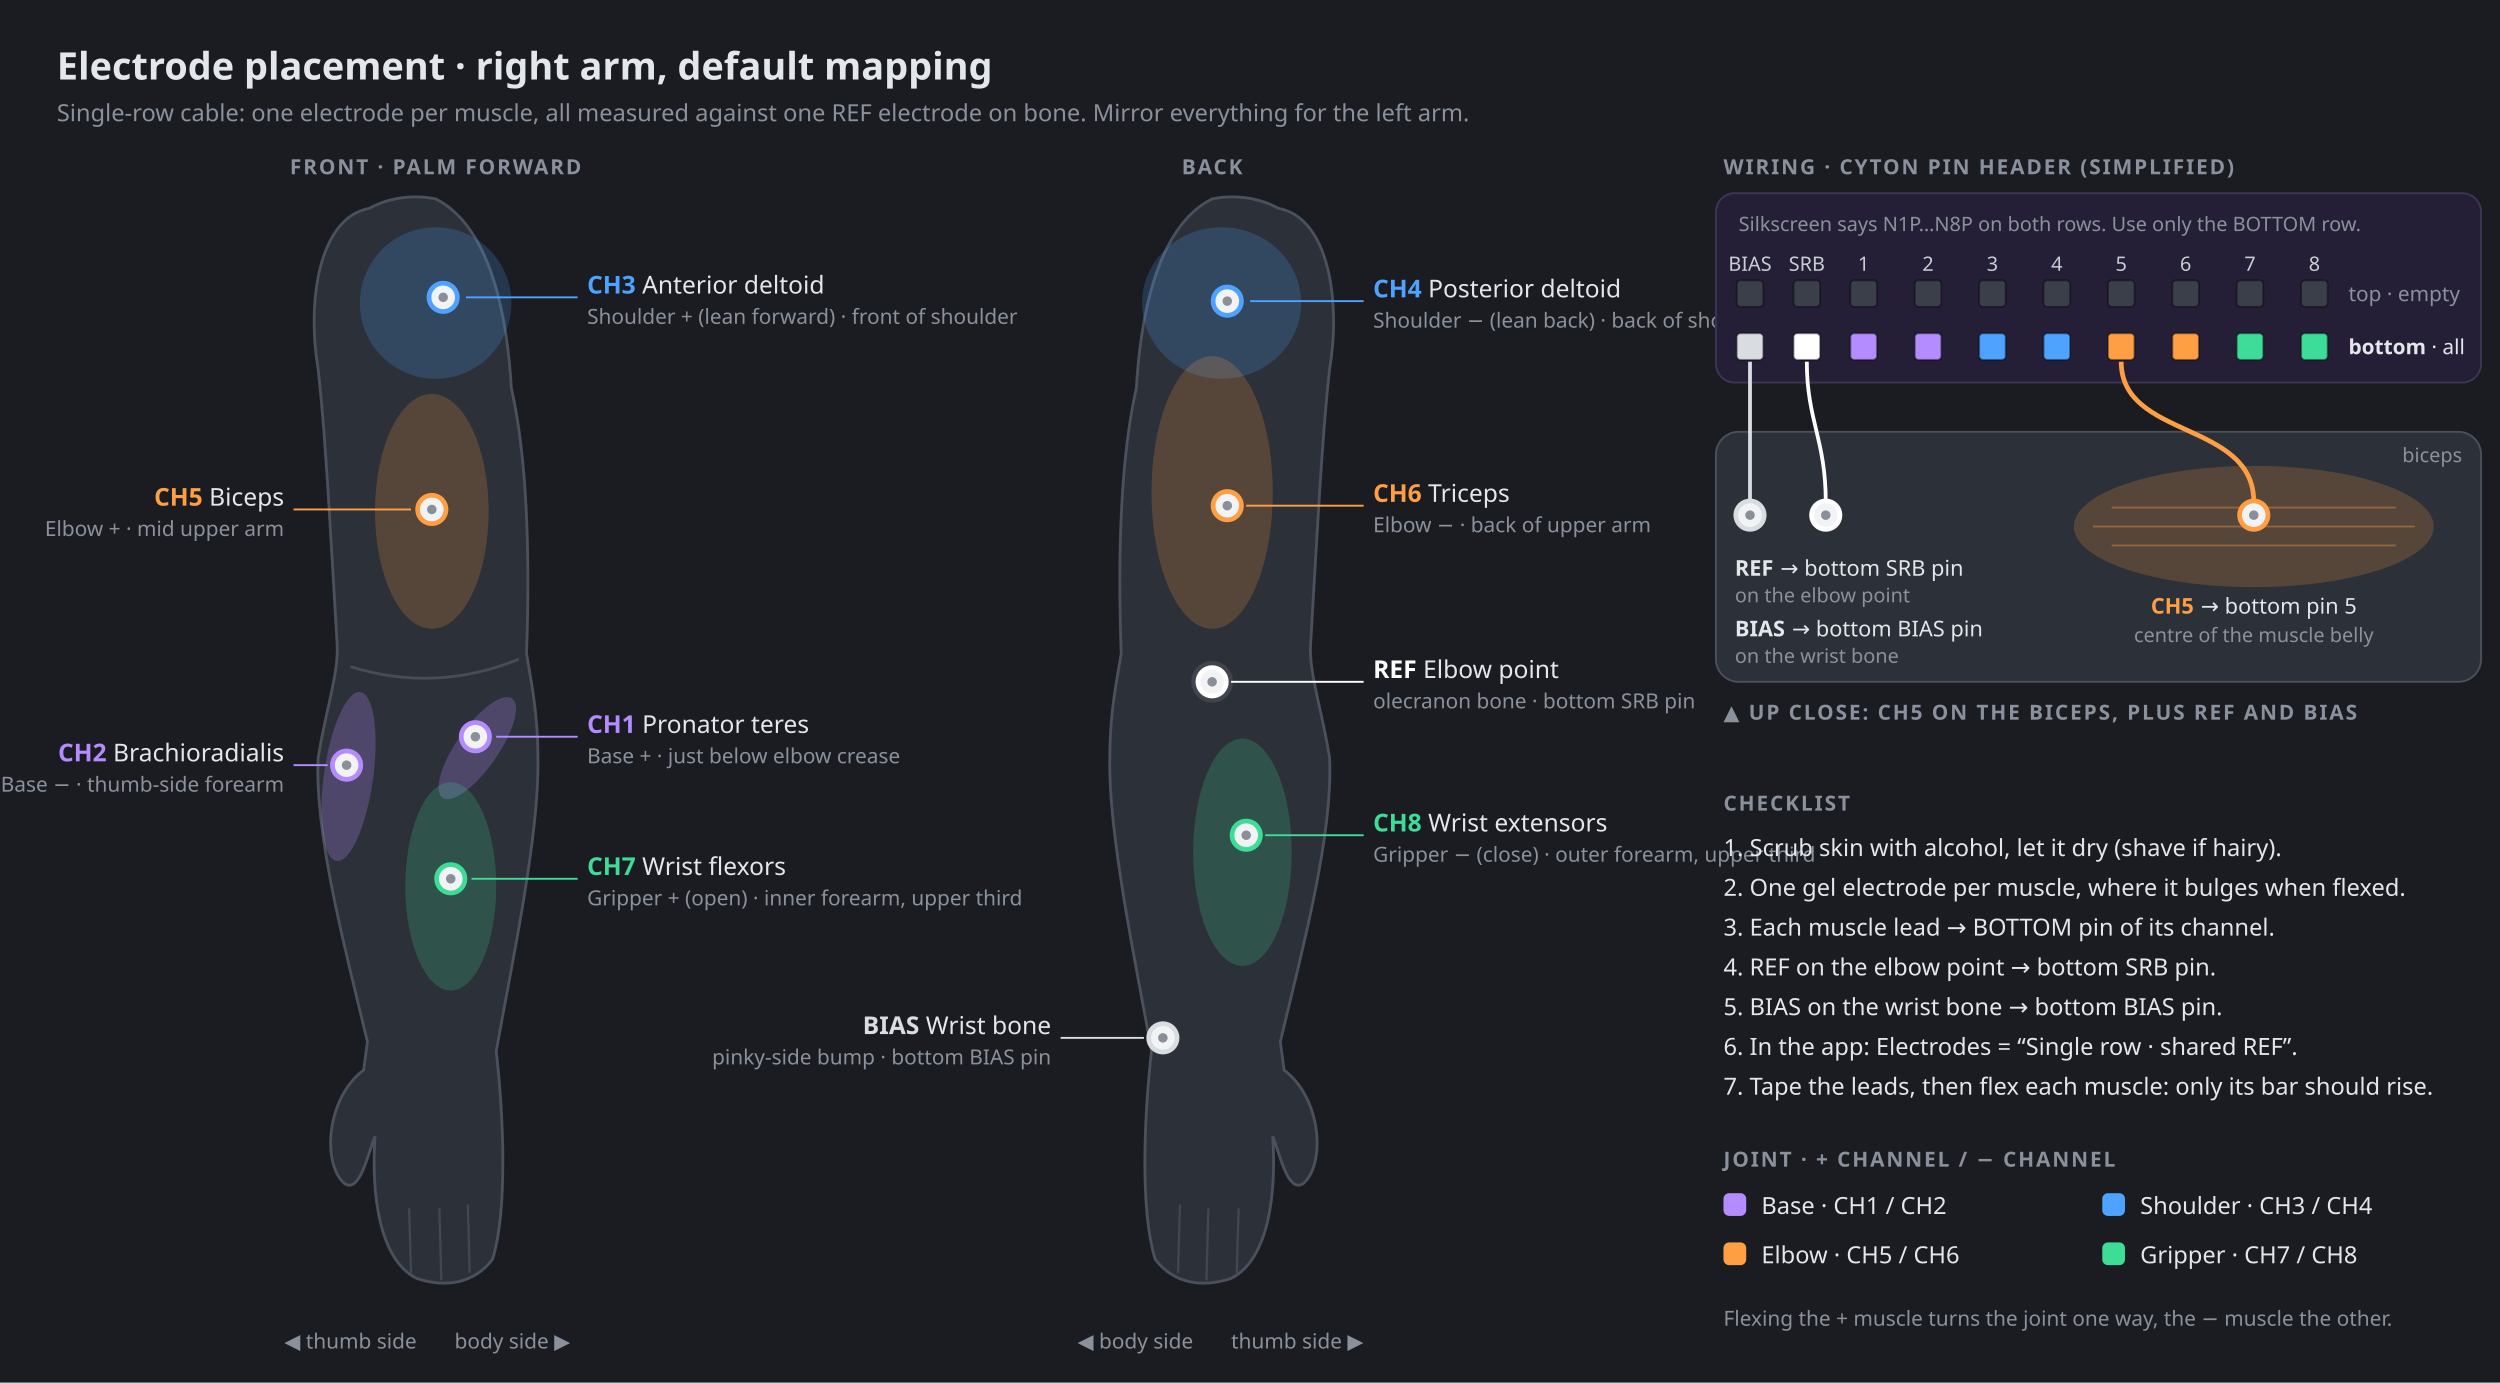
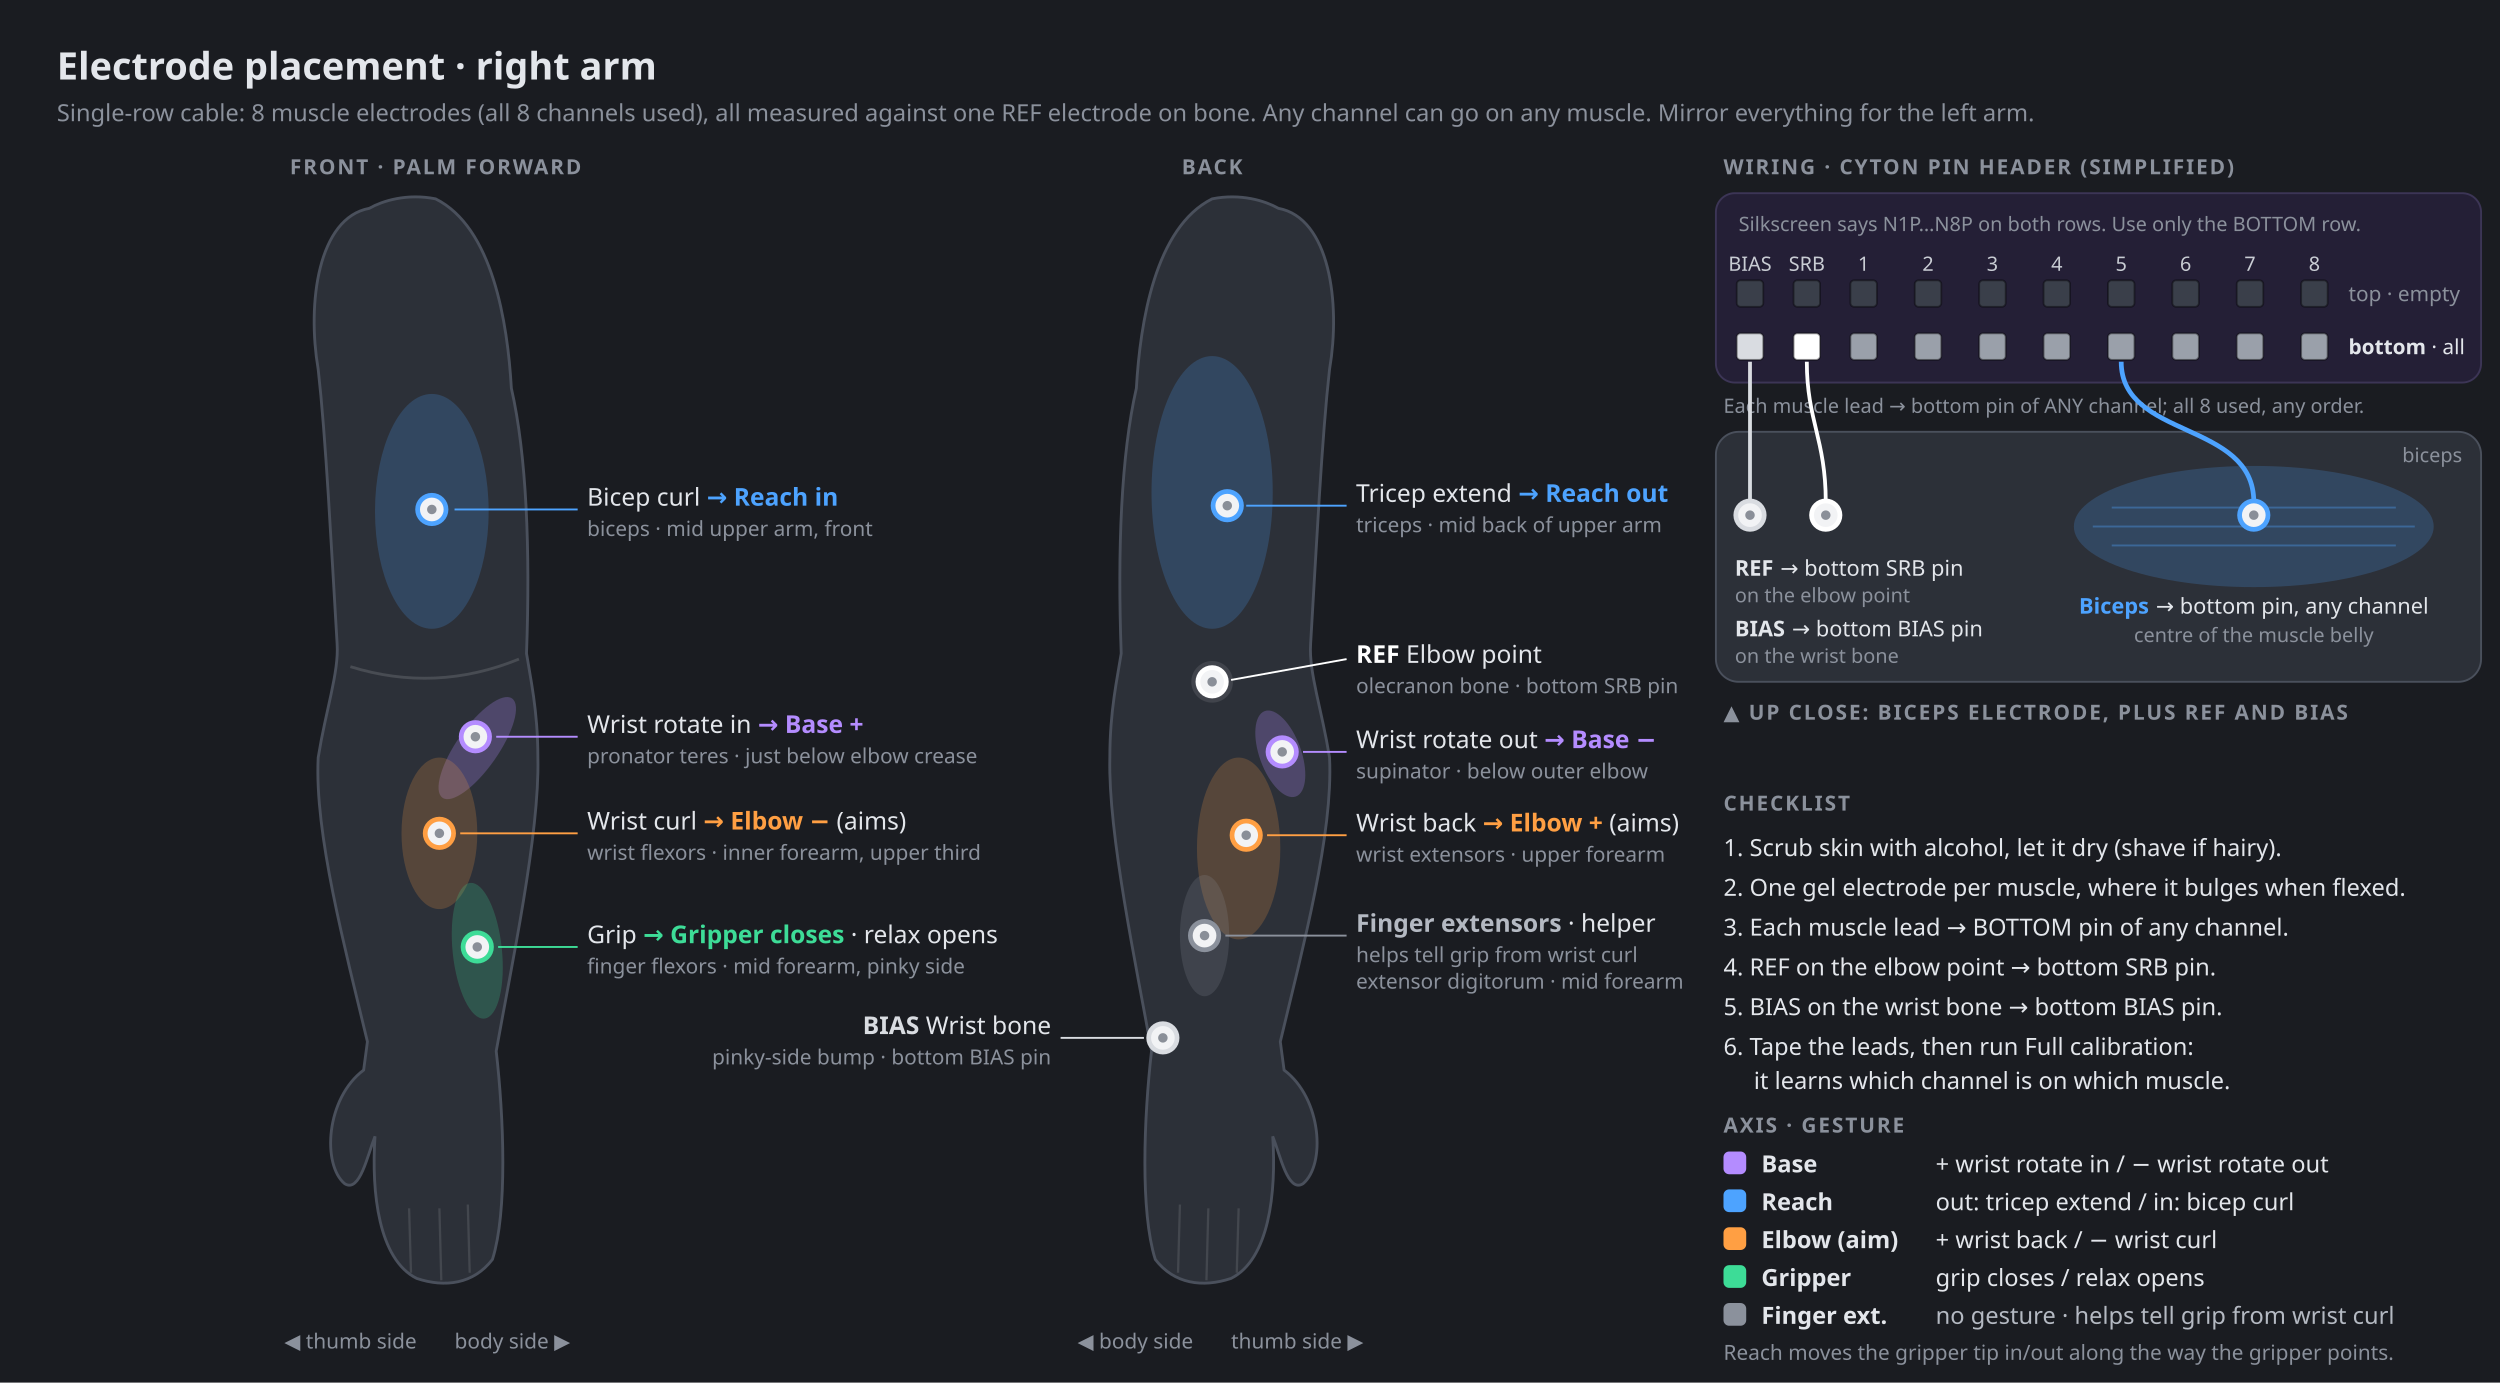
<svg xmlns="http://www.w3.org/2000/svg" xmlns:xlink="http://www.w3.org/1999/xlink" viewBox="0 0 1320 730" width="1320" height="730" font-family="system-ui, 'Segoe UI', sans-serif">
  <defs>
    <path id="arm" d="M -35 0 C -62 5 -68 50 -62 85 C -58 120 -55 180 -52 230 C -51 245 -58 265 -62 290       C -64 330 -48 390 -36 440 L -38 455 C -58 470 -60 505 -48 515 C -40 520 -36 500 -32 490       C -34 520 -30 555 -10 565 C 5 570 20 568 30 555 C 38 530 36 480 32 445       C 40 400 55 330 54 290 C 54 265 50 248 48 235 C 50 180 48 130 40 95       C 38 60 30 10 0 -5 C -15 -8 -28 -4 -35 0 Z" />
    <g id="el">
      <circle r="7.5" fill="#f2f3f5" stroke-width="2.5" />
      <circle r="2.5" fill="#8a8f98" stroke="none" />
    </g>
    <g id="fingers" stroke="#ffffff1c" stroke-width="1.2" fill="none">
      <path d="M -14 528 L -13 562 M 2 528 L 3 566 M 17 526 L 18 562" />
    </g>
  </defs>
  <rect width="1320" height="730" fill="#1a1c21" />
-   <text x="30" y="42" font-size="20" font-weight="600" fill="#e3e6eb">Electrode placement · right arm, default mapping</text>
-   <text x="30" y="64" font-size="12.5" fill="#8b919c">Single-row cable: one electrode per muscle, all measured against one REF electrode on bone. Mirror everything for the left arm.</text>
+   <text x="30" y="42" font-size="20" font-weight="600" fill="#e3e6eb">Electrode placement · right arm</text>
+   <text x="30" y="64" font-size="12.5" fill="#8b919c">Single-row cable: 8 muscle electrodes (all 8 channels used), all measured against one REF electrode on bone. Any channel can go on any muscle. Mirror everything for the left arm.</text>
  <text x="230" y="92" font-size="11" font-weight="600" letter-spacing="1" fill="#8b919c" text-anchor="middle">FRONT · PALM FORWARD</text>
  <g transform="translate(230 110)">
    <use href="#arm" xlink:href="#arm" fill="#2c3038" stroke="#4a505c" stroke-width="1.5" />
    <use href="#fingers" xlink:href="#fingers" />
    <path d="M -45 242 Q 0 256 44 238" stroke="#ffffff22" fill="none" stroke-width="1.5" />
-     <ellipse cx="0" cy="50" rx="40" ry="40" fill="#4da3ff" opacity=".2" />
-     <ellipse cx="-2" cy="160" rx="30" ry="62" fill="#ff9f43" opacity=".2" />
-     <ellipse cx="-46" cy="300" rx="13" ry="45" fill="#b48cff" opacity=".25" transform="rotate(8 -46 300)" />
+     <ellipse cx="-2" cy="160" rx="30" ry="62" fill="#4da3ff" opacity=".2" />
    <ellipse cx="22" cy="285" rx="11" ry="32" fill="#b48cff" opacity=".25" transform="rotate(35 22 285)" />
-     <ellipse cx="8" cy="358" rx="24" ry="55" fill="#3ddc97" opacity=".2" />
+     <ellipse cx="2" cy="330" rx="20" ry="40" fill="#ff9f43" opacity=".2" />
+     <ellipse cx="22" cy="392" rx="13" ry="36" fill="#3ddc97" opacity=".22" transform="rotate(-6 22 392)" />
  </g>
-   <use href="#el" xlink:href="#el" x="234" y="157" stroke="#4da3ff" />
-   <use href="#el" xlink:href="#el" x="228" y="269" stroke="#ff9f43" />
-   <use href="#el" xlink:href="#el" x="183" y="404" stroke="#b48cff" />
+   <use href="#el" xlink:href="#el" x="228" y="269" stroke="#4da3ff" />
  <use href="#el" xlink:href="#el" x="251" y="389" stroke="#b48cff" />
-   <use href="#el" xlink:href="#el" x="238" y="464" stroke="#3ddc97" />
+   <use href="#el" xlink:href="#el" x="232" y="440" stroke="#ff9f43" />
+   <use href="#el" xlink:href="#el" x="252" y="500" stroke="#3ddc97" />
  <g font-size="13" fill="#e3e6eb">
-     <path d="M 305 157 L 246 157" stroke="#4da3ff" stroke-width="1" />
-     <text x="310" y="155">
-       <tspan font-weight="700" fill="#4da3ff">CH3</tspan> Anterior deltoid</text>
-     <text x="310" y="171" font-size="11" fill="#8b919c">Shoulder + (lean forward) · front of shoulder</text>
-     <path d="M 155 269 L 217 269" stroke="#ff9f43" stroke-width="1" />
-     <text x="150" y="267" text-anchor="end">
-       <tspan font-weight="700" fill="#ff9f43">CH5</tspan> Biceps</text>
-     <text x="150" y="283" font-size="11" fill="#8b919c" text-anchor="end">Elbow + · mid upper arm</text>
-     <path d="M 155 404 L 173 404" stroke="#b48cff" stroke-width="1" />
-     <text x="150" y="402" text-anchor="end">
-       <tspan font-weight="700" fill="#b48cff">CH2</tspan> Brachioradialis</text>
-     <text x="150" y="418" font-size="11" fill="#8b919c" text-anchor="end">Base − · thumb-side forearm</text>
+     <path d="M 305 269 L 240 269" stroke="#4da3ff" stroke-width="1" />
+     <text x="310" y="267">Bicep curl <tspan font-weight="700" fill="#4da3ff">→ Reach in</tspan>
+     </text>
+     <text x="310" y="283" font-size="11" fill="#8b919c">biceps · mid upper arm, front</text>
    <path d="M 305 389 L 262 389" stroke="#b48cff" stroke-width="1" />
-     <text x="310" y="387">
-       <tspan font-weight="700" fill="#b48cff">CH1</tspan> Pronator teres</text>
-     <text x="310" y="403" font-size="11" fill="#8b919c">Base + · just below elbow crease</text>
-     <path d="M 305 464 L 249 464" stroke="#3ddc97" stroke-width="1" />
-     <text x="310" y="462">
-       <tspan font-weight="700" fill="#3ddc97">CH7</tspan> Wrist flexors</text>
-     <text x="310" y="478" font-size="11" fill="#8b919c">Gripper + (open) · inner forearm, upper third</text>
+     <text x="310" y="387">Wrist rotate in <tspan font-weight="700" fill="#b48cff">→ Base +</tspan>
+     </text>
+     <text x="310" y="403" font-size="11" fill="#8b919c">pronator teres · just below elbow crease</text>
+     <path d="M 305 440 L 243 440" stroke="#ff9f43" stroke-width="1" />
+     <text x="310" y="438">Wrist curl <tspan font-weight="700" fill="#ff9f43">→ Elbow −</tspan> (aims)</text>
+     <text x="310" y="454" font-size="11" fill="#8b919c">wrist flexors · inner forearm, upper third</text>
+     <path d="M 305 500 L 263 500" stroke="#3ddc97" stroke-width="1" />
+     <text x="310" y="498">Grip <tspan font-weight="700" fill="#3ddc97">→ Gripper closes</tspan> · relax opens</text>
+     <text x="310" y="514" font-size="11" fill="#8b919c">finger flexors · mid forearm, pinky side</text>
  </g>
  <text x="220" y="712" font-size="11" fill="#8b919c" text-anchor="end">◀ thumb side</text>
  <text x="240" y="712" font-size="11" fill="#8b919c">body side ▶</text>
  <text x="640" y="92" font-size="11" font-weight="600" letter-spacing="1" fill="#8b919c" text-anchor="middle">BACK</text>
  <g transform="translate(640 110) scale(-1 1)">
    <use href="#arm" xlink:href="#arm" fill="#2c3038" stroke="#4a505c" stroke-width="1.5" />
    <use href="#fingers" xlink:href="#fingers" />
-     <ellipse cx="-5" cy="50" rx="42" ry="40" fill="#4da3ff" opacity=".2" />
-     <ellipse cx="0" cy="150" rx="32" ry="72" fill="#ff9f43" opacity=".2" />
-     <ellipse cx="-16" cy="340" rx="26" ry="60" fill="#3ddc97" opacity=".2" />
+     <ellipse cx="0" cy="150" rx="32" ry="72" fill="#4da3ff" opacity=".2" />
+     <ellipse cx="-36" cy="288" rx="11" ry="24" fill="#b48cff" opacity=".25" transform="rotate(20 -36 288)" />
+     <ellipse cx="-14" cy="338" rx="22" ry="48" fill="#ff9f43" opacity=".2" />
+     <ellipse cx="4" cy="384" rx="13" ry="32" fill="#8b919c" opacity=".2" />
    <circle cx="0" cy="250" r="11" fill="#ffffff" opacity=".1" />
  </g>
-   <use href="#el" xlink:href="#el" x="648" y="159" stroke="#4da3ff" />
-   <use href="#el" xlink:href="#el" x="648" y="267" stroke="#ff9f43" />
+   <use href="#el" xlink:href="#el" x="648" y="267" stroke="#4da3ff" />
  <use href="#el" xlink:href="#el" x="640" y="360" stroke="#ffffff" />
-   <use href="#el" xlink:href="#el" x="658" y="441" stroke="#3ddc97" />
+   <use href="#el" xlink:href="#el" x="677" y="397" stroke="#b48cff" />
+   <use href="#el" xlink:href="#el" x="658" y="441" stroke="#ff9f43" />
+   <use href="#el" xlink:href="#el" x="636" y="494" stroke="#8b919c" />
  <use href="#el" xlink:href="#el" x="614" y="548" stroke="#d9dce1" />
  <g font-size="13" fill="#e3e6eb">
-     <path d="M 720 159 L 660 159" stroke="#4da3ff" stroke-width="1" />
-     <text x="725" y="157">
-       <tspan font-weight="700" fill="#4da3ff">CH4</tspan> Posterior deltoid</text>
-     <text x="725" y="173" font-size="11" fill="#8b919c">Shoulder − (lean back) · back of shoulder</text>
-     <path d="M 720 267 L 658 267" stroke="#ff9f43" stroke-width="1" />
-     <text x="725" y="265">
-       <tspan font-weight="700" fill="#ff9f43">CH6</tspan> Triceps</text>
-     <text x="725" y="281" font-size="11" fill="#8b919c">Elbow − · back of upper arm</text>
-     <path d="M 720 360 L 650 360" stroke="#ffffff" stroke-width="1" />
-     <text x="725" y="358">
+     <path d="M 711 267 L 658 267" stroke="#4da3ff" stroke-width="1" />
+     <text x="716" y="265">Tricep extend <tspan font-weight="700" fill="#4da3ff">→ Reach out</tspan>
+     </text>
+     <text x="716" y="281" font-size="11" fill="#8b919c">triceps · mid back of upper arm</text>
+     <path d="M 711 348 L 650 359" stroke="#ffffff" stroke-width="1" />
+     <text x="716" y="350">
      <tspan font-weight="700" fill="#ffffff">REF</tspan> Elbow point</text>
-     <text x="725" y="374" font-size="11" fill="#8b919c">olecranon bone · bottom SRB pin</text>
+     <text x="716" y="366" font-size="11" fill="#8b919c">olecranon bone · bottom SRB pin</text>
+     <path d="M 711 397 L 688 397" stroke="#b48cff" stroke-width="1" />
+     <text x="716" y="395">Wrist rotate out <tspan font-weight="700" fill="#b48cff">→ Base −</tspan>
+     </text>
+     <text x="716" y="411" font-size="11" fill="#8b919c">supinator · below outer elbow</text>
+     <path d="M 711 441 L 669 441" stroke="#ff9f43" stroke-width="1" />
+     <text x="716" y="439">Wrist back <tspan font-weight="700" fill="#ff9f43">→ Elbow +</tspan> (aims)</text>
+     <text x="716" y="455" font-size="11" fill="#8b919c">wrist extensors · upper forearm</text>
+     <path d="M 711 494 L 647 494" stroke="#8b919c" stroke-width="1" />
+     <text x="716" y="492">
+       <tspan font-weight="700" fill="#b4b9c2">Finger extensors</tspan> · helper</text>
+     <text x="716" y="508" font-size="11" fill="#8b919c">helps tell grip from wrist curl</text>
+     <text x="716" y="522" font-size="11" fill="#8b919c">extensor digitorum · mid forearm</text>
    <path d="M 604 548 L 560 548" stroke="#d9dce1" stroke-width="1" />
    <text x="555" y="546" text-anchor="end">
      <tspan font-weight="700" fill="#d9dce1">BIAS</tspan> Wrist bone</text>
    <text x="555" y="562" font-size="11" fill="#8b919c" text-anchor="end">pinky-side bump · bottom BIAS pin</text>
-     <path d="M 720 441 L 668 441" stroke="#3ddc97" stroke-width="1" />
-     <text x="725" y="439">
-       <tspan font-weight="700" fill="#3ddc97">CH8</tspan> Wrist extensors</text>
-     <text x="725" y="455" font-size="11" fill="#8b919c">Gripper − (close) · outer forearm, upper third</text>
  </g>
  <text x="630" y="712" font-size="11" fill="#8b919c" text-anchor="end">◀ body side</text>
  <text x="650" y="712" font-size="11" fill="#8b919c">thumb side ▶</text>
  <text x="910" y="92" font-size="11" font-weight="600" letter-spacing="1" fill="#8b919c">WIRING · CYTON PIN HEADER (SIMPLIFIED)</text>
  <rect x="906" y="102" width="404" height="100" rx="10" fill="#241f36" stroke="#3c3556" />
  <text x="918" y="122" font-size="10.5" fill="#8b919c">Silkscreen says N1P…N8P on both rows. Use only the BOTTOM row.</text>
  <g font-size="10.5" fill="#c9cdd4" text-anchor="middle">
    <text x="924" y="143">BIAS</text>
    <text x="954" y="143">SRB</text>
    <text x="984" y="143">1</text>
    <text x="1018" y="143">2</text>
    <text x="1052" y="143">3</text>
    <text x="1086" y="143">4</text>
    <text x="1120" y="143">5</text>
    <text x="1154" y="143">6</text>
    <text x="1188" y="143">7</text>
    <text x="1222" y="143">8</text>
  </g>
  <g stroke="#00000066">
    <g fill="#3a3f4a">
      <rect x="917" y="148" width="14" height="14" rx="2" />
      <rect x="947" y="148" width="14" height="14" rx="2" />
      <rect x="977" y="148" width="14" height="14" rx="2" />
      <rect x="1011" y="148" width="14" height="14" rx="2" />
      <rect x="1045" y="148" width="14" height="14" rx="2" />
      <rect x="1079" y="148" width="14" height="14" rx="2" />
      <rect x="1113" y="148" width="14" height="14" rx="2" />
      <rect x="1147" y="148" width="14" height="14" rx="2" />
      <rect x="1181" y="148" width="14" height="14" rx="2" />
      <rect x="1215" y="148" width="14" height="14" rx="2" />
    </g>
    <rect x="917" y="176" width="14" height="14" rx="2" fill="#d9dce1" />
    <rect x="947" y="176" width="14" height="14" rx="2" fill="#ffffff" />
-     <rect x="977" y="176" width="14" height="14" rx="2" fill="#b48cff" />
-     <rect x="1011" y="176" width="14" height="14" rx="2" fill="#b48cff" />
-     <rect x="1045" y="176" width="14" height="14" rx="2" fill="#4da3ff" />
-     <rect x="1079" y="176" width="14" height="14" rx="2" fill="#4da3ff" />
-     <rect x="1113" y="176" width="14" height="14" rx="2" fill="#ff9f43" />
-     <rect x="1147" y="176" width="14" height="14" rx="2" fill="#ff9f43" />
-     <rect x="1181" y="176" width="14" height="14" rx="2" fill="#3ddc97" />
-     <rect x="1215" y="176" width="14" height="14" rx="2" fill="#3ddc97" />
+     <g fill="#9aa0aa">
+       <rect x="977" y="176" width="14" height="14" rx="2" />
+       <rect x="1011" y="176" width="14" height="14" rx="2" />
+       <rect x="1045" y="176" width="14" height="14" rx="2" />
+       <rect x="1079" y="176" width="14" height="14" rx="2" />
+       <rect x="1113" y="176" width="14" height="14" rx="2" />
+       <rect x="1147" y="176" width="14" height="14" rx="2" />
+       <rect x="1181" y="176" width="14" height="14" rx="2" />
+       <rect x="1215" y="176" width="14" height="14" rx="2" />
+     </g>
  </g>
  <g font-size="11" fill="#e3e6eb">
    <text x="1240" y="159" fill="#8b919c">top · empty</text>
    <text x="1240" y="187">
      <tspan font-weight="700">bottom</tspan> · all</text>
  </g>
+   <text x="910" y="218" font-size="10.5" fill="#8b919c">Each muscle lead → bottom pin of ANY channel; all 8 used, any order.</text>
  <rect x="906" y="228" width="404" height="132" rx="12" fill="#2c3038" stroke="#4a505c" />
-   <ellipse cx="1190" cy="278" rx="95" ry="32" fill="#ff9f43" opacity=".2" />
-   <g stroke="#ff9f43" stroke-opacity=".35" stroke-width="1">
+   <ellipse cx="1190" cy="278" rx="95" ry="32" fill="#4da3ff" opacity=".2" />
+   <g stroke="#4da3ff" stroke-opacity=".35" stroke-width="1">
    <path d="M 1115 268 L 1265 268 M 1105 278 L 1275 278 M 1115 288 L 1265 288" />
  </g>
  <text x="1300" y="244" font-size="10.5" fill="#8b919c" text-anchor="end">biceps</text>
-   <path d="M 1190 265 C 1190 222 1120 232 1120 191" fill="none" stroke="#ff9f43" stroke-width="2.5" />
+   <path d="M 1190 265 C 1190 222 1120 232 1120 191" fill="none" stroke="#4da3ff" stroke-width="2.5" />
  <path d="M 964 265 C 964 232 954 222 954 191" fill="none" stroke="#ffffff" stroke-width="2" />
  <path d="M 924 265 L 924 191" fill="none" stroke="#d9dce1" stroke-width="2" />
-   <use href="#el" xlink:href="#el" x="1190" y="272" stroke="#ff9f43" />
+   <use href="#el" xlink:href="#el" x="1190" y="272" stroke="#4da3ff" />
  <use href="#el" xlink:href="#el" x="964" y="272" stroke="#ffffff" />
  <use href="#el" xlink:href="#el" x="924" y="272" stroke="#d9dce1" />
  <g font-size="11.5" fill="#e3e6eb">
    <text x="1190" y="324" text-anchor="middle">
-       <tspan font-weight="700" fill="#ff9f43">CH5</tspan> → bottom pin 5</text>
+       <tspan font-weight="700" fill="#4da3ff">Biceps</tspan> → bottom pin, any channel</text>
    <text x="1190" y="339" font-size="10.5" fill="#8b919c" text-anchor="middle">centre of the muscle belly</text>
    <text x="916" y="304">
      <tspan font-weight="700">REF</tspan> → bottom SRB pin</text>
    <text x="916" y="318" font-size="10.5" fill="#8b919c">on the elbow point</text>
    <text x="916" y="336">
      <tspan font-weight="700">BIAS</tspan> → bottom BIAS pin</text>
    <text x="916" y="350" font-size="10.5" fill="#8b919c">on the wrist bone</text>
  </g>
-   <text x="910" y="380" font-size="11" font-weight="600" letter-spacing="1" fill="#8b919c">▲ UP CLOSE: CH5 ON THE BICEPS, PLUS REF AND BIAS</text>
+   <text x="910" y="380" font-size="11" font-weight="600" letter-spacing="1" fill="#8b919c">▲ UP CLOSE: BICEPS ELECTRODE, PLUS REF AND BIAS</text>
  <text x="910" y="428" font-size="11" font-weight="600" letter-spacing="1" fill="#8b919c">CHECKLIST</text>
  <g font-size="12.5" fill="#e3e6eb">
    <text x="910" y="452">1. Scrub skin with alcohol, let it dry (shave if hairy).</text>
    <text x="910" y="473">2. One gel electrode per muscle, where it bulges when flexed.</text>
-     <text x="910" y="494">3. Each muscle lead → BOTTOM pin of its channel.</text>
+     <text x="910" y="494">3. Each muscle lead → BOTTOM pin of any channel.</text>
    <text x="910" y="515">4. REF on the elbow point → bottom SRB pin.</text>
    <text x="910" y="536">5. BIAS on the wrist bone → bottom BIAS pin.</text>
-     <text x="910" y="557">6. In the app: Electrodes = “Single row · shared REF”.</text>
-     <text x="910" y="578">7. Tape the leads, then flex each muscle: only its bar should rise.</text>
+     <text x="910" y="557">6. Tape the leads, then run Full calibration:</text>
+     <text x="926" y="575">it learns which channel is on which muscle.</text>
  </g>
-   <text x="910" y="616" font-size="11" font-weight="600" letter-spacing="1" fill="#8b919c">JOINT  ·  + CHANNEL / − CHANNEL</text>
+   <text x="910" y="598" font-size="11" font-weight="600" letter-spacing="1" fill="#8b919c">AXIS  ·  GESTURE</text>
  <g font-size="12.5" fill="#e3e6eb">
-     <rect x="910" y="630" width="12" height="12" rx="3" fill="#b48cff" />
-     <text x="930" y="641">Base · CH1 / CH2</text>
-     <rect x="1110" y="630" width="12" height="12" rx="3" fill="#4da3ff" />
-     <text x="1130" y="641">Shoulder · CH3 / CH4</text>
-     <rect x="910" y="656" width="12" height="12" rx="3" fill="#ff9f43" />
-     <text x="930" y="667">Elbow · CH5 / CH6</text>
-     <rect x="1110" y="656" width="12" height="12" rx="3" fill="#3ddc97" />
-     <text x="1130" y="667">Gripper · CH7 / CH8</text>
+     <rect x="910" y="608" width="12" height="12" rx="3" fill="#b48cff" />
+     <text x="930" y="619" font-weight="700">Base</text>
+     <text x="1022" y="619">+ wrist rotate in  /  − wrist rotate out</text>
+     <rect x="910" y="628" width="12" height="12" rx="3" fill="#4da3ff" />
+     <text x="930" y="639" font-weight="700">Reach</text>
+     <text x="1022" y="639">out: tricep extend  /  in: bicep curl</text>
+     <rect x="910" y="648" width="12" height="12" rx="3" fill="#ff9f43" />
+     <text x="930" y="659" font-weight="700">Elbow (aim)</text>
+     <text x="1022" y="659">+ wrist back  /  − wrist curl</text>
+     <rect x="910" y="668" width="12" height="12" rx="3" fill="#3ddc97" />
+     <text x="930" y="679" font-weight="700">Gripper</text>
+     <text x="1022" y="679">grip closes  /  relax opens</text>
+     <rect x="910" y="688" width="12" height="12" rx="3" fill="#8b919c" />
+     <text x="930" y="699" font-weight="700">Finger ext.</text>
+     <text x="1022" y="699" fill="#b4b9c2">no gesture · helps tell grip from wrist curl</text>
  </g>
-   <text x="910" y="700" font-size="11" fill="#8b919c">Flexing the + muscle turns the joint one way, the − muscle the other.</text>
+   <text x="910" y="718" font-size="11" fill="#8b919c">Reach moves the gripper tip in/out along the way the gripper points.</text>
</svg>
